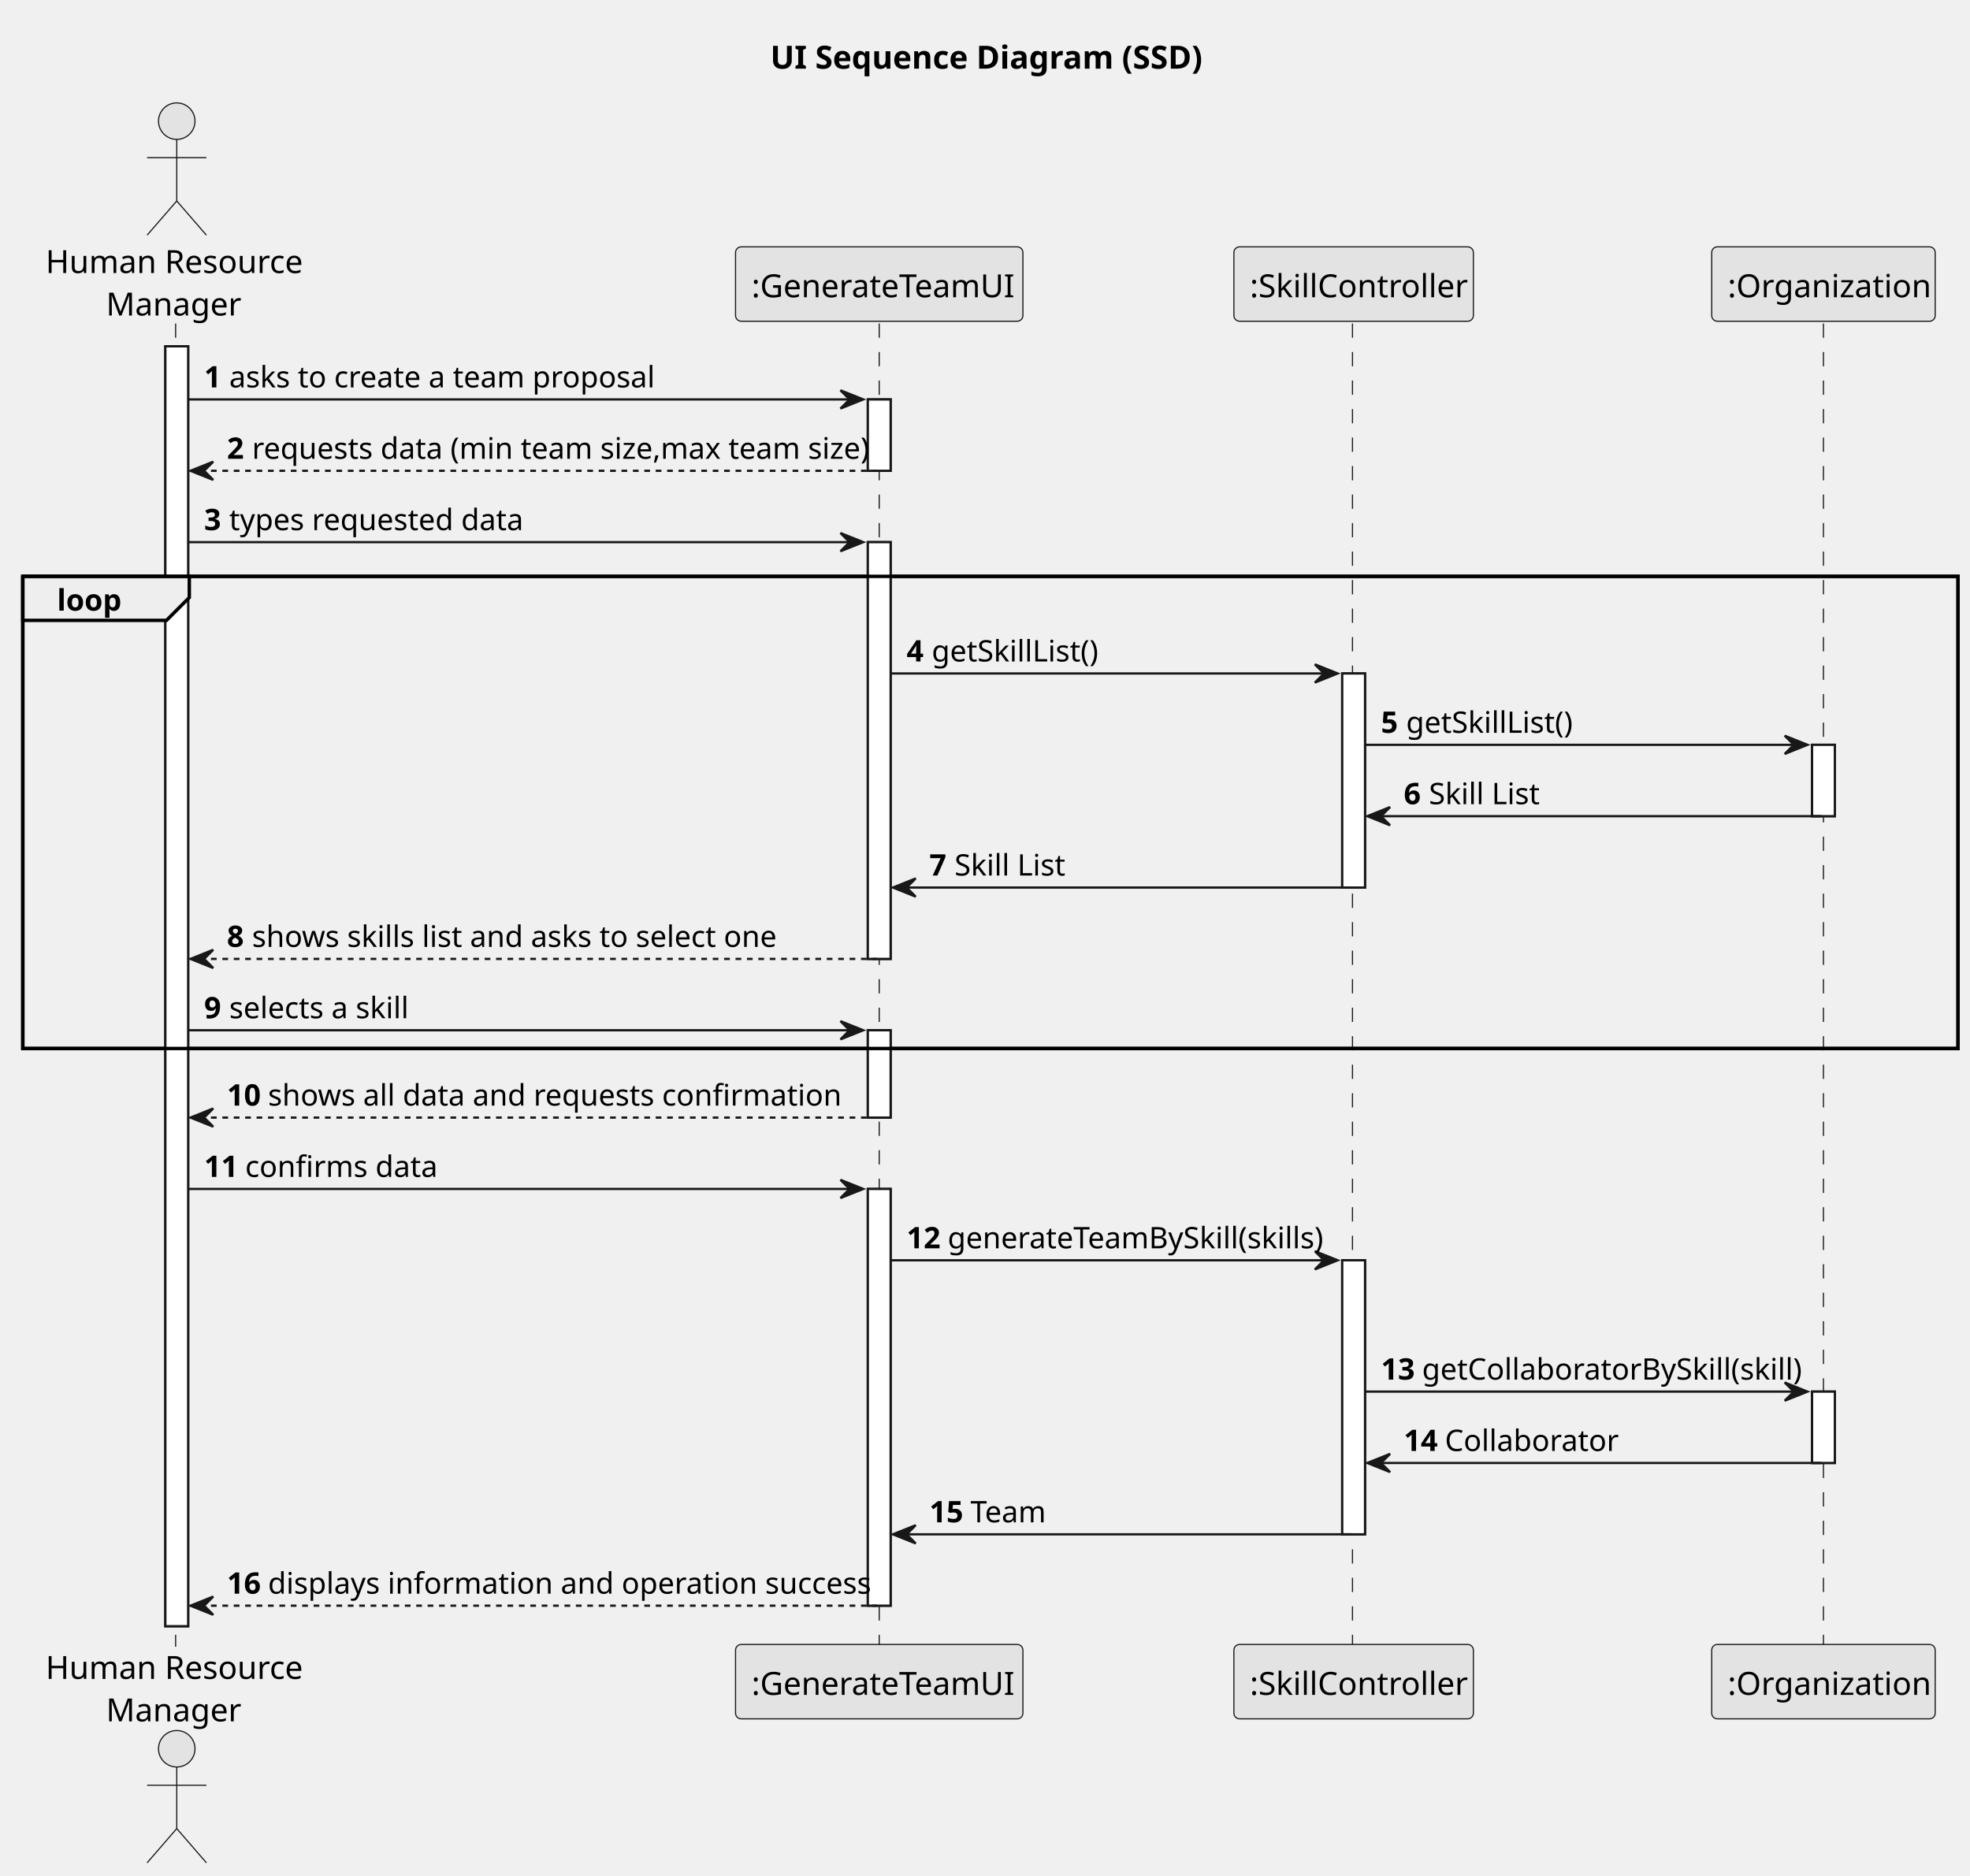
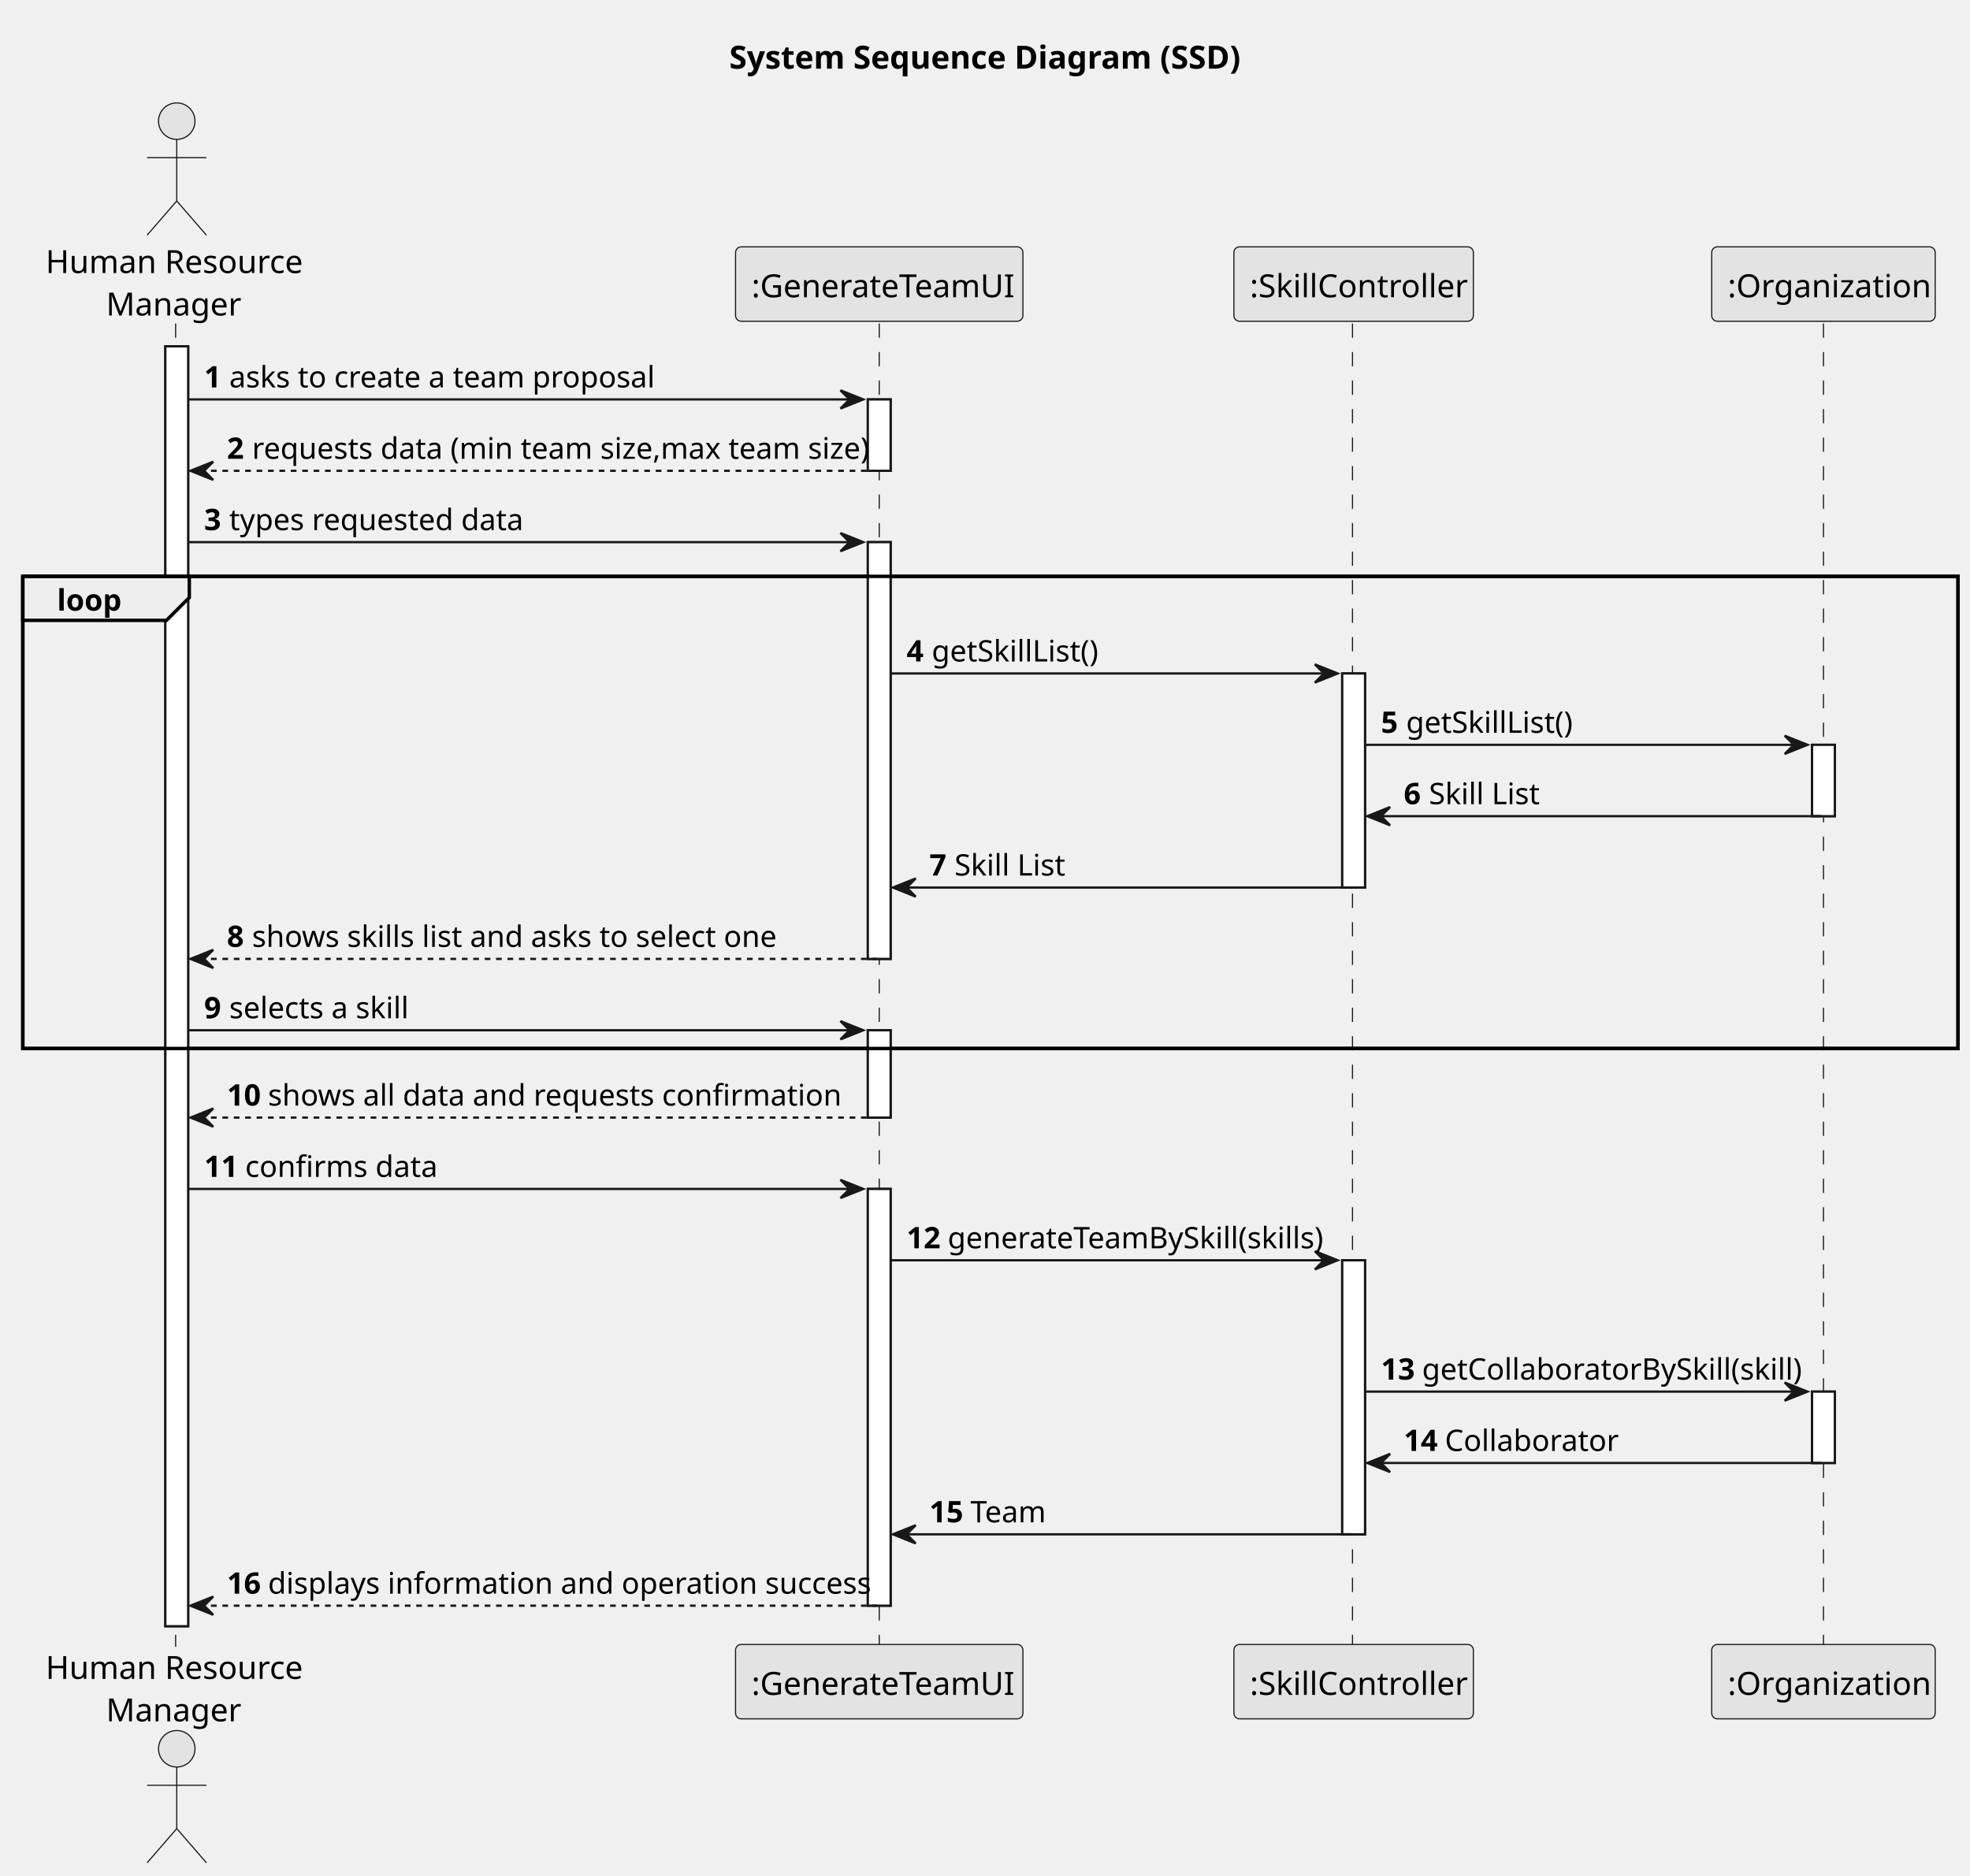
<svg xmlns="http://www.w3.org/2000/svg" contentStyleType="text/css" height="658.4px" preserveAspectRatio="none" style="width:691px;height:658px;background:#FFFFFF;" version="1.1" viewBox="0 0 691 658" width="691.2px" zoomAndPan="magnify">
  <defs />
  <g>
-     <text fill="#000000" font-family="sans-serif" font-size="11.2" font-weight="bold" lengthAdjust="spacing" textLength="153.6" x="270.2" y="24.086">UI Sequence Diagram (SSD)</text>
+     <text fill="#000000" font-family="sans-serif" font-size="11.2" font-weight="bold" lengthAdjust="spacing" textLength="182.4" x="255.8" y="24.086">System Sequence Diagram (SSD)</text>
    <rect fill="#FFFFFF" height="448.991" style="stroke:#181818;stroke-width:0.8;" width="8" x="58" y="121.491" />
    <rect fill="#FFFFFF" height="25.033" style="stroke:#181818;stroke-width:0.8;" width="8" x="304.4" y="140.123" />
    <rect fill="#FFFFFF" height="146.197" style="stroke:#181818;stroke-width:0.8;" width="8" x="304.4" y="190.189" />
    <rect fill="#FFFFFF" height="30.633" style="stroke:#181818;stroke-width:0.8;" width="8" x="304.4" y="361.419" />
    <rect fill="#FFFFFF" height="146.197" style="stroke:#181818;stroke-width:0.8;" width="8" x="304.4" y="417.084" />
    <rect fill="#FFFFFF" height="75.098" style="stroke:#181818;stroke-width:0.8;" width="8" x="470.8" y="236.255" />
    <rect fill="#FFFFFF" height="96.131" style="stroke:#181818;stroke-width:0.8;" width="8" x="470.8" y="442.117" />
    <rect fill="#FFFFFF" height="25.033" style="stroke:#181818;stroke-width:0.8;" width="8" x="635.6" y="261.288" />
    <rect fill="#FFFFFF" height="25.033" style="stroke:#181818;stroke-width:0.8;" width="8" x="635.6" y="488.183" />
    <rect fill="none" height="165.63" style="stroke:#000000;stroke-width:1.2;" width="678.8" x="8" y="202.189" />
    <line style="stroke:#181818;stroke-width:0.4;stroke-dasharray:5.0,5.0;" x1="61.6" x2="61.6" y1="113.491" y2="577.681" />
    <line style="stroke:#181818;stroke-width:0.4;stroke-dasharray:5.0,5.0;" x1="308.4" x2="308.4" y1="113.491" y2="577.681" />
    <line style="stroke:#181818;stroke-width:0.4;stroke-dasharray:5.0,5.0;" x1="474.4" x2="474.4" y1="113.491" y2="577.681" />
    <line style="stroke:#181818;stroke-width:0.4;stroke-dasharray:5.0,5.0;" x1="639.6" x2="639.6" y1="113.491" y2="577.681" />
    <text fill="#000000" font-family="sans-serif" font-size="11.2" lengthAdjust="spacing" textLength="87.2" x="16" y="95.783">Human Resource</text>
    <text fill="#000000" font-family="sans-serif" font-size="11.2" lengthAdjust="spacing" textLength="44.8" x="37.2" y="110.68">Manager</text>
    <ellipse cx="62" cy="42.497" fill="#E3E3E3" rx="6.4" ry="6.4" style="stroke:#181818;stroke-width:0.4;" />
    <path d="M62,48.897 L62,70.497 M51.6,55.297 L72.4,55.297 M62,70.497 L51.6,82.497 M62,70.497 L72.4,82.497 " fill="none" style="stroke:#181818;stroke-width:0.4;" />
    <text fill="#000000" font-family="sans-serif" font-size="11.2" lengthAdjust="spacing" textLength="87.2" x="16" y="588.967">Human Resource</text>
    <text fill="#000000" font-family="sans-serif" font-size="11.2" lengthAdjust="spacing" textLength="44.8" x="37.2" y="603.864">Manager</text>
    <ellipse cx="62" cy="613.475" fill="#E3E3E3" rx="6.4" ry="6.4" style="stroke:#181818;stroke-width:0.4;" />
    <path d="M62,619.875 L62,641.475 M51.6,626.275 L72.4,626.275 M62,641.475 L51.6,653.475 M62,641.475 L72.4,653.475 " fill="none" style="stroke:#181818;stroke-width:0.4;" />
    <rect fill="#E3E3E3" height="26.097" rx="2" ry="2" style="stroke:#181818;stroke-width:0.4;" width="100.8" x="258" y="86.594" />
    <text fill="#000000" font-family="sans-serif" font-size="11.2" lengthAdjust="spacing" textLength="89.6" x="263.6" y="104.28">:GenerateTeamUI</text>
    <rect fill="#E3E3E3" height="26.097" rx="2" ry="2" style="stroke:#181818;stroke-width:0.4;" width="100.8" x="258" y="576.881" />
    <text fill="#000000" font-family="sans-serif" font-size="11.2" lengthAdjust="spacing" textLength="89.6" x="263.6" y="594.567">:GenerateTeamUI</text>
    <rect fill="#E3E3E3" height="26.097" rx="2" ry="2" style="stroke:#181818;stroke-width:0.4;" width="84" x="432.8" y="86.594" />
    <text fill="#000000" font-family="sans-serif" font-size="11.2" lengthAdjust="spacing" textLength="72.8" x="438.4" y="104.28">:SkillController</text>
    <rect fill="#E3E3E3" height="26.097" rx="2" ry="2" style="stroke:#181818;stroke-width:0.4;" width="84" x="432.8" y="576.881" />
    <text fill="#000000" font-family="sans-serif" font-size="11.2" lengthAdjust="spacing" textLength="72.8" x="438.4" y="594.567">:SkillController</text>
    <rect fill="#E3E3E3" height="26.097" rx="2" ry="2" style="stroke:#181818;stroke-width:0.4;" width="78.4" x="600.4" y="86.594" />
    <text fill="#000000" font-family="sans-serif" font-size="11.2" lengthAdjust="spacing" textLength="67.2" x="606" y="104.28">:Organization</text>
    <rect fill="#E3E3E3" height="26.097" rx="2" ry="2" style="stroke:#181818;stroke-width:0.4;" width="78.4" x="600.4" y="576.881" />
    <text fill="#000000" font-family="sans-serif" font-size="11.2" lengthAdjust="spacing" textLength="67.2" x="606" y="594.567">:Organization</text>
    <rect fill="#FFFFFF" height="448.991" style="stroke:#181818;stroke-width:0.8;" width="8" x="58" y="121.491" />
    <rect fill="#FFFFFF" height="25.033" style="stroke:#181818;stroke-width:0.8;" width="8" x="304.4" y="140.123" />
    <rect fill="#FFFFFF" height="146.197" style="stroke:#181818;stroke-width:0.8;" width="8" x="304.4" y="190.189" />
    <rect fill="#FFFFFF" height="30.633" style="stroke:#181818;stroke-width:0.8;" width="8" x="304.4" y="361.419" />
    <rect fill="#FFFFFF" height="146.197" style="stroke:#181818;stroke-width:0.8;" width="8" x="304.4" y="417.084" />
    <rect fill="#FFFFFF" height="75.098" style="stroke:#181818;stroke-width:0.8;" width="8" x="470.8" y="236.255" />
    <rect fill="#FFFFFF" height="96.131" style="stroke:#181818;stroke-width:0.8;" width="8" x="470.8" y="442.117" />
    <rect fill="#FFFFFF" height="25.033" style="stroke:#181818;stroke-width:0.8;" width="8" x="635.6" y="261.288" />
    <rect fill="#FFFFFF" height="25.033" style="stroke:#181818;stroke-width:0.8;" width="8" x="635.6" y="488.183" />
    <polygon fill="#181818" points="294.8,136.923,302.8,140.123,294.8,143.323,298,140.123" style="stroke:#181818;stroke-width:0.8;" />
    <line style="stroke:#181818;stroke-width:0.8;" x1="66" x2="299.6" y1="140.123" y2="140.123" />
    <text fill="#000000" font-family="sans-serif" font-size="10.4" font-weight="bold" lengthAdjust="spacing" textLength="5.6" x="71.6" y="135.913">1</text>
    <text fill="#000000" font-family="sans-serif" font-size="10.4" lengthAdjust="spacing" textLength="144" x="80.4" y="135.913">asks to create a team proposal</text>
    <polygon fill="#181818" points="74.8,161.956,66.8,165.156,74.8,168.356,71.6,165.156" style="stroke:#181818;stroke-width:0.8;" />
    <line style="stroke:#181818;stroke-width:0.8;stroke-dasharray:2.0,2.0;" x1="70" x2="307.6" y1="165.156" y2="165.156" />
    <text fill="#000000" font-family="sans-serif" font-size="10.4" font-weight="bold" lengthAdjust="spacing" textLength="5.6" x="79.6" y="160.946">2</text>
    <text fill="#000000" font-family="sans-serif" font-size="10.4" lengthAdjust="spacing" textLength="210.4" x="88.4" y="160.946">requests data (min team size,max team size)</text>
    <polygon fill="#181818" points="294.8,186.989,302.8,190.189,294.8,193.389,298,190.189" style="stroke:#181818;stroke-width:0.8;" />
    <line style="stroke:#181818;stroke-width:0.8;" x1="66" x2="299.6" y1="190.189" y2="190.189" />
    <text fill="#000000" font-family="sans-serif" font-size="10.4" font-weight="bold" lengthAdjust="spacing" textLength="5.6" x="71.6" y="185.979">3</text>
    <text fill="#000000" font-family="sans-serif" font-size="10.4" lengthAdjust="spacing" textLength="97.6" x="80.4" y="185.979">types requested data</text>
    <path d="M8,202.189 L66.4,202.189 L66.4,209.622 L58.4,217.622 L8,217.622 L8,202.189 " fill="#EEEEEE" style="stroke:#000000;stroke-width:1.2;" />
    <rect fill="none" height="165.63" style="stroke:#000000;stroke-width:1.2;" width="678.8" x="8" y="202.189" />
    <text fill="#000000" font-family="sans-serif" font-size="10.4" font-weight="bold" lengthAdjust="spacing" textLength="22.4" x="20" y="214.212">loop</text>
    <polygon fill="#181818" points="461.2,233.055,469.2,236.255,461.2,239.455,464.4,236.255" style="stroke:#181818;stroke-width:0.8;" />
    <line style="stroke:#181818;stroke-width:0.8;" x1="312.4" x2="466" y1="236.255" y2="236.255" />
    <text fill="#000000" font-family="sans-serif" font-size="10.4" font-weight="bold" lengthAdjust="spacing" textLength="5.6" x="318" y="232.044">4</text>
    <text fill="#000000" font-family="sans-serif" font-size="10.4" lengthAdjust="spacing" textLength="57.6" x="326.8" y="232.044">getSkillList()</text>
    <polygon fill="#181818" points="626,258.087,634,261.288,626,264.488,629.2,261.288" style="stroke:#181818;stroke-width:0.8;" />
    <line style="stroke:#181818;stroke-width:0.8;" x1="478.8" x2="630.8" y1="261.288" y2="261.288" />
    <text fill="#000000" font-family="sans-serif" font-size="10.4" font-weight="bold" lengthAdjust="spacing" textLength="5.6" x="484.4" y="257.077">5</text>
    <text fill="#000000" font-family="sans-serif" font-size="10.4" lengthAdjust="spacing" textLength="57.6" x="493.2" y="257.077">getSkillList()</text>
    <polygon fill="#181818" points="487.6,283.12,479.6,286.32,487.6,289.52,484.4,286.32" style="stroke:#181818;stroke-width:0.8;" />
    <line style="stroke:#181818;stroke-width:0.8;" x1="482.8" x2="638.8" y1="286.32" y2="286.32" />
    <text fill="#000000" font-family="sans-serif" font-size="10.4" font-weight="bold" lengthAdjust="spacing" textLength="5.6" x="492.4" y="282.11">6</text>
    <text fill="#000000" font-family="sans-serif" font-size="10.4" lengthAdjust="spacing" textLength="40" x="501.2" y="282.11">Skill List</text>
    <polygon fill="#181818" points="321.2,308.153,313.2,311.353,321.2,314.553,318,311.353" style="stroke:#181818;stroke-width:0.8;" />
    <line style="stroke:#181818;stroke-width:0.8;" x1="316.4" x2="474" y1="311.353" y2="311.353" />
    <text fill="#000000" font-family="sans-serif" font-size="10.4" font-weight="bold" lengthAdjust="spacing" textLength="5.6" x="326" y="307.143">7</text>
    <text fill="#000000" font-family="sans-serif" font-size="10.4" lengthAdjust="spacing" textLength="40" x="334.8" y="307.143">Skill List</text>
    <polygon fill="#181818" points="74.8,333.186,66.8,336.386,74.8,339.586,71.6,336.386" style="stroke:#181818;stroke-width:0.8;" />
    <line style="stroke:#181818;stroke-width:0.8;stroke-dasharray:2.0,2.0;" x1="70" x2="307.6" y1="336.386" y2="336.386" />
    <text fill="#000000" font-family="sans-serif" font-size="10.4" font-weight="bold" lengthAdjust="spacing" textLength="5.6" x="79.6" y="332.176">8</text>
    <text fill="#000000" font-family="sans-serif" font-size="10.4" lengthAdjust="spacing" textLength="182.4" x="88.4" y="332.176">shows skills list and asks to select one</text>
    <polygon fill="#181818" points="294.8,358.219,302.8,361.419,294.8,364.619,298,361.419" style="stroke:#181818;stroke-width:0.8;" />
    <line style="stroke:#181818;stroke-width:0.8;" x1="66" x2="299.6" y1="361.419" y2="361.419" />
    <text fill="#000000" font-family="sans-serif" font-size="10.4" font-weight="bold" lengthAdjust="spacing" textLength="5.6" x="71.6" y="357.209">9</text>
    <text fill="#000000" font-family="sans-serif" font-size="10.4" lengthAdjust="spacing" textLength="64" x="80.4" y="357.209">selects a skill</text>
    <polygon fill="#181818" points="74.8,388.852,66.8,392.052,74.8,395.252,71.6,392.052" style="stroke:#181818;stroke-width:0.8;" />
    <line style="stroke:#181818;stroke-width:0.8;stroke-dasharray:2.0,2.0;" x1="70" x2="307.6" y1="392.052" y2="392.052" />
    <text fill="#000000" font-family="sans-serif" font-size="10.4" font-weight="bold" lengthAdjust="spacing" textLength="11.2" x="79.6" y="387.841">10</text>
    <text fill="#000000" font-family="sans-serif" font-size="10.4" lengthAdjust="spacing" textLength="188.8" x="94" y="387.841">shows all data and requests confirmation</text>
    <polygon fill="#181818" points="294.8,413.884,302.8,417.084,294.8,420.284,298,417.084" style="stroke:#181818;stroke-width:0.8;" />
    <line style="stroke:#181818;stroke-width:0.8;" x1="66" x2="299.6" y1="417.084" y2="417.084" />
    <text fill="#000000" font-family="sans-serif" font-size="10.4" font-weight="bold" lengthAdjust="spacing" textLength="11.2" x="71.6" y="412.874">11</text>
    <text fill="#000000" font-family="sans-serif" font-size="10.4" lengthAdjust="spacing" textLength="62.4" x="86" y="412.874">confirms data</text>
    <polygon fill="#181818" points="461.2,438.917,469.2,442.117,461.2,445.317,464.4,442.117" style="stroke:#181818;stroke-width:0.8;" />
    <line style="stroke:#181818;stroke-width:0.8;" x1="312.4" x2="466" y1="442.117" y2="442.117" />
    <text fill="#000000" font-family="sans-serif" font-size="10.4" font-weight="bold" lengthAdjust="spacing" textLength="11.2" x="318" y="437.907">12</text>
    <text fill="#000000" font-family="sans-serif" font-size="10.4" lengthAdjust="spacing" textLength="128.8" x="332.4" y="437.907">generateTeamBySkill(skills)</text>
    <polygon fill="#181818" points="626,484.983,634,488.183,626,491.383,629.2,488.183" style="stroke:#181818;stroke-width:0.8;" />
    <line style="stroke:#181818;stroke-width:0.8;" x1="478.8" x2="630.8" y1="488.183" y2="488.183" />
    <text fill="#000000" font-family="sans-serif" font-size="10.4" font-weight="bold" lengthAdjust="spacing" textLength="11.2" x="484.4" y="483.973">13</text>
    <text fill="#000000" font-family="sans-serif" font-size="10.4" lengthAdjust="spacing" textLength="127.2" x="498.8" y="483.973">getCollaboratorBySkill(skill)</text>
    <polygon fill="#181818" points="487.6,510.016,479.6,513.216,487.6,516.416,484.4,513.216" style="stroke:#181818;stroke-width:0.8;" />
    <line style="stroke:#181818;stroke-width:0.8;" x1="482.8" x2="638.8" y1="513.216" y2="513.216" />
    <text fill="#000000" font-family="sans-serif" font-size="10.4" font-weight="bold" lengthAdjust="spacing" textLength="11.2" x="492.4" y="509.005">14</text>
    <text fill="#000000" font-family="sans-serif" font-size="10.4" lengthAdjust="spacing" textLength="55.2" x="506.8" y="509.005">Collaborator</text>
    <polygon fill="#181818" points="321.2,535.048,313.2,538.248,321.2,541.448,318,538.248" style="stroke:#181818;stroke-width:0.8;" />
    <line style="stroke:#181818;stroke-width:0.8;" x1="316.4" x2="474" y1="538.248" y2="538.248" />
    <text fill="#000000" font-family="sans-serif" font-size="10.4" font-weight="bold" lengthAdjust="spacing" textLength="11.2" x="326" y="534.038">15</text>
    <text fill="#000000" font-family="sans-serif" font-size="10.4" lengthAdjust="spacing" textLength="25.6" x="340.4" y="534.038">Team</text>
    <polygon fill="#181818" points="74.8,560.081,66.8,563.281,74.8,566.481,71.6,563.281" style="stroke:#181818;stroke-width:0.8;" />
    <line style="stroke:#181818;stroke-width:0.8;stroke-dasharray:2.0,2.0;" x1="70" x2="307.6" y1="563.281" y2="563.281" />
    <text fill="#000000" font-family="sans-serif" font-size="10.4" font-weight="bold" lengthAdjust="spacing" textLength="11.2" x="79.6" y="559.071">16</text>
    <text fill="#000000" font-family="sans-serif" font-size="10.4" lengthAdjust="spacing" textLength="200" x="94" y="559.071">displays information and operation success</text>
  </g>
</svg>
